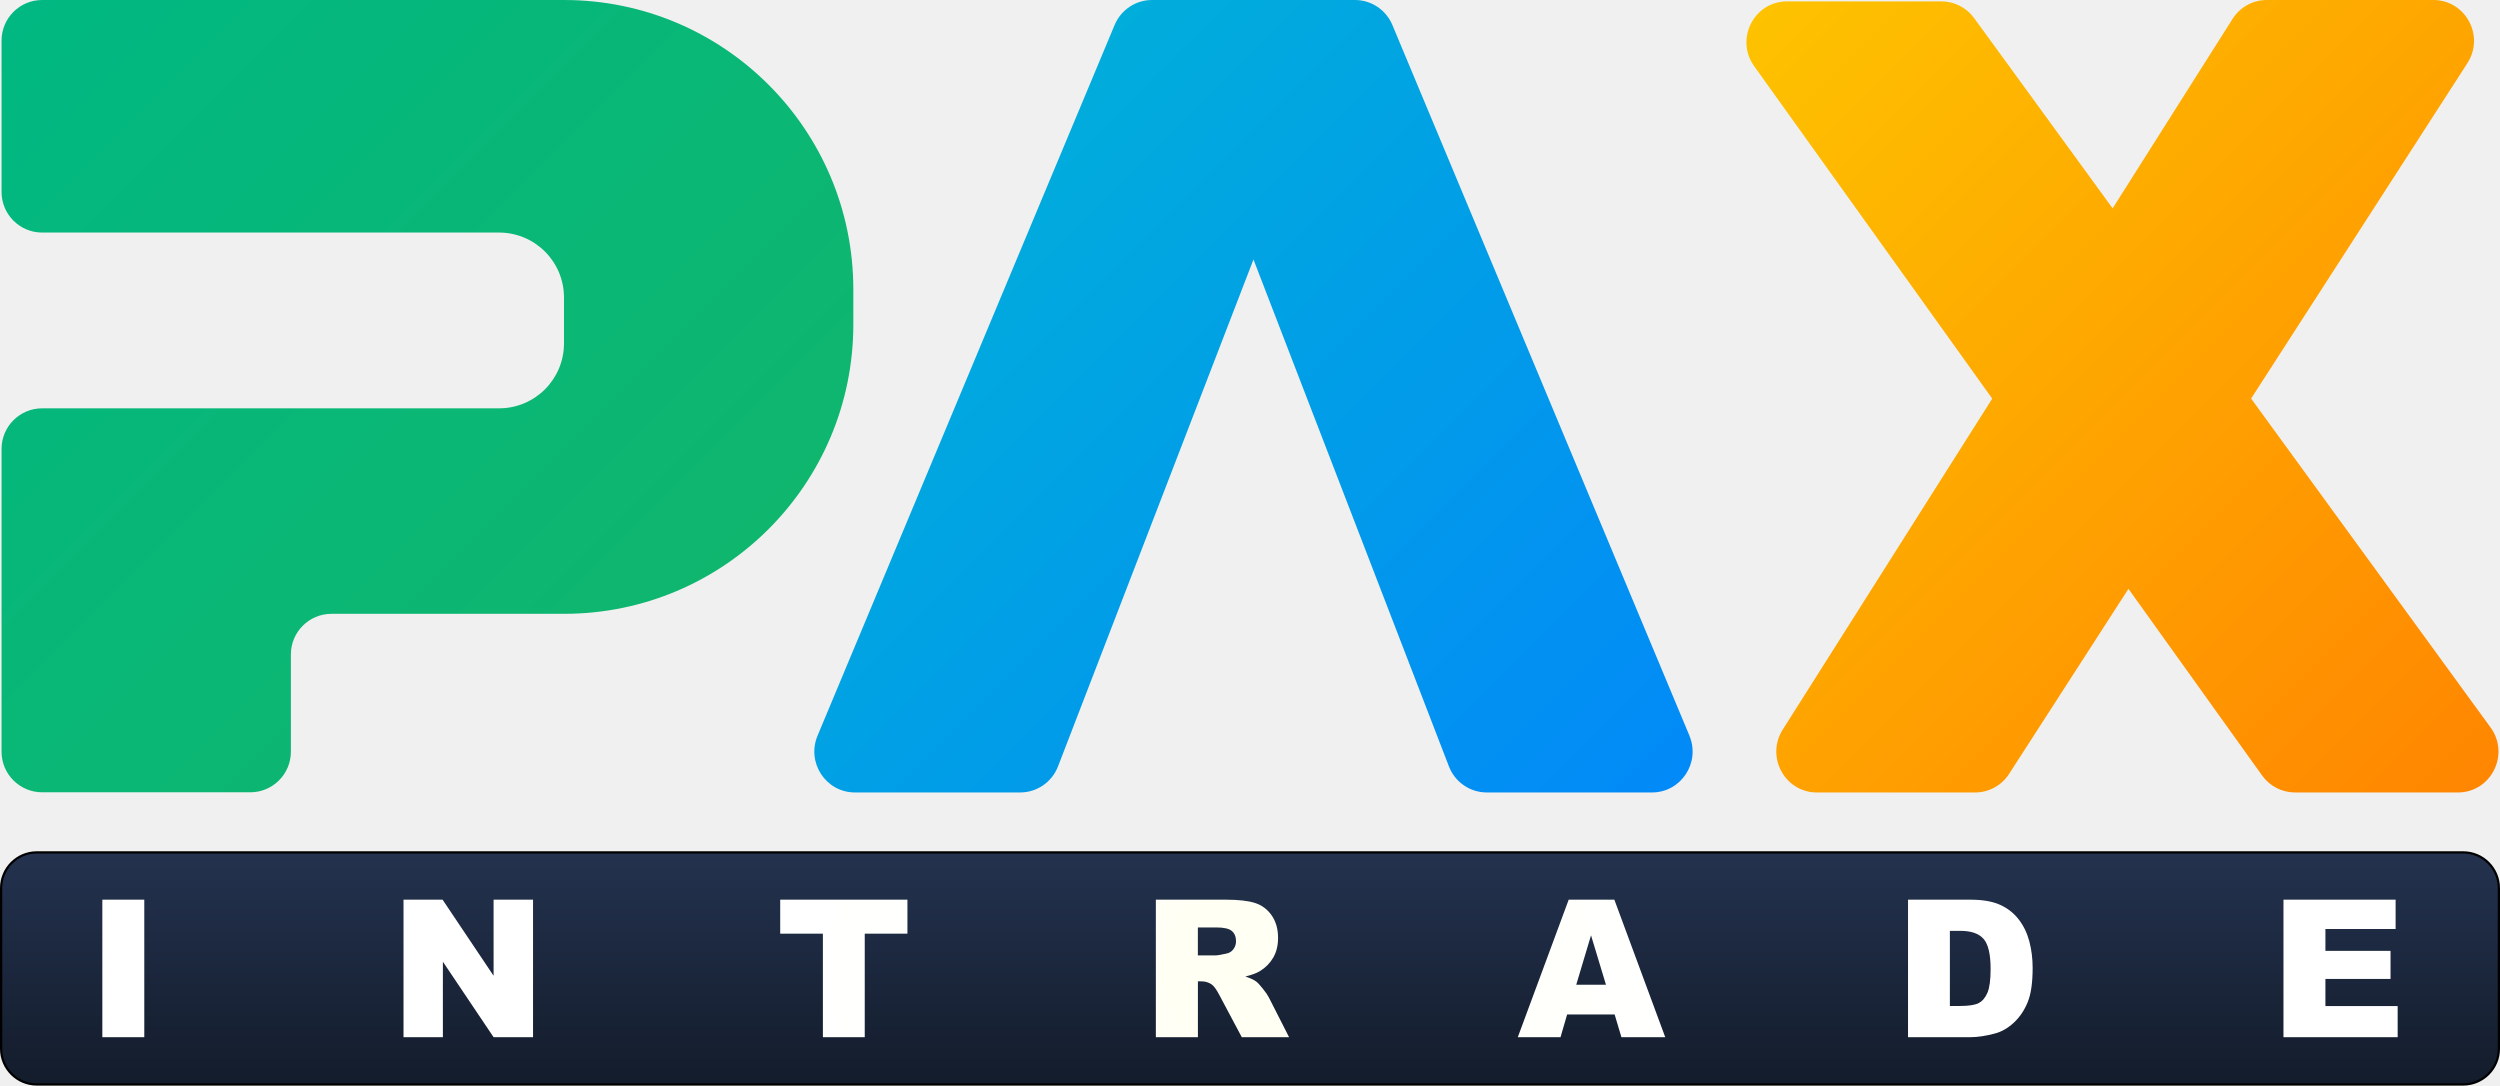
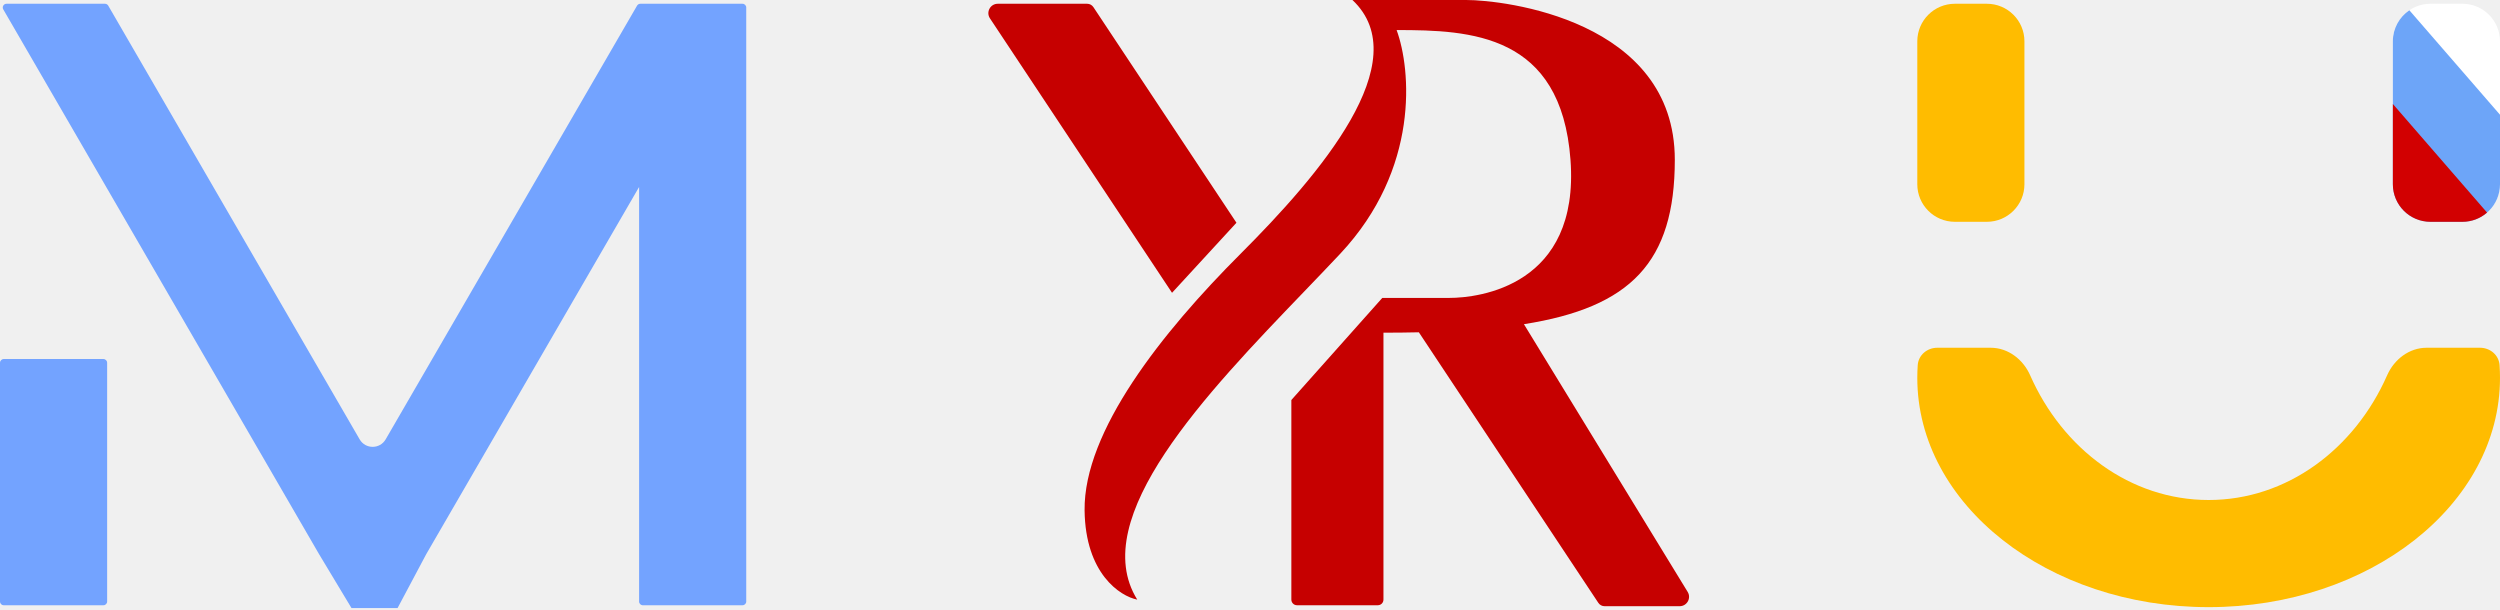
- <svg xmlns="http://www.w3.org/2000/svg" id="_Слой_1" data-name="Слой 1" viewBox="0 0 1112.21 482.97">
+ <svg xmlns="http://www.w3.org/2000/svg" id="_Слой_1" data-name="Слой 1" viewBox="0 0 1330 324">
  <defs>
    <style>
      .cls-1 {
-         fill: url(#_Безымянный_градиент_25);
+         clip-path: url(#clippath);
      }

-       .cls-1, .cls-2, .cls-3, .cls-4 {
+       .cls-2 {
+         fill: none;
+       }
+ 
+       .cls-2, .cls-3, .cls-4, .cls-5, .cls-6, .cls-7, .cls-8 {
        stroke-width: 0px;
      }

-       .cls-2 {
-         fill: url(#_Безымянный_градиент_35);
+       .cls-3 {
+         fill: #6da5f8;
      }

-       .cls-3 {
-         fill: url(#_Безымянный_градиент_41);
+       .cls-3, .cls-4, .cls-5, .cls-6, .cls-7 {
+         fill-rule: evenodd;
+       }
+ 
+       .cls-4 {
+         fill: #d20001;
      }

      .cls-5 {
-         fill: url(#_Безымянный_градиент_15);
-         stroke: #000;
-         stroke-miterlimit: 10;
+         fill: #c60000;
      }

-       .cls-4 {
-         fill: url(#_Безымянный_градиент_831);
+       .cls-6 {
+         fill: #ffbc00;
+       }
+ 
+       .cls-7 {
+         fill: #73a3ff;
+       }
+ 
+       .cls-8 {
+         fill: #fff;
      }
    </style>
-     <linearGradient id="_Безымянный_градиент_15" data-name="Безымянный градиент 15" x1="556.11" y1="379.21" x2="556.11" y2="482.47" gradientUnits="userSpaceOnUse">
-       <stop offset="0" stop-color="#24324f" />
-       <stop offset="1" stop-color="#131c2b" />
-     </linearGradient>
-     <radialGradient id="_Безымянный_градиент_831" data-name="Безымянный градиент 831" cx="556.11" cy="430.84" fx="556.11" fy="430.84" r="367.24" gradientTransform="translate(8.45) scale(.98 1)" gradientUnits="userSpaceOnUse">
-       <stop offset="0" stop-color="#fffff2" />
-       <stop offset=".53" stop-color="#fff" />
-       <stop offset="1" stop-color="#fff" />
-     </radialGradient>
-     <linearGradient id="_Безымянный_градиент_35" data-name="Безымянный градиент 35" x1="410.18" y1="94.88" x2="705.13" y2="389.83" gradientUnits="userSpaceOnUse">
-       <stop offset="0" stop-color="#01addb" />
-       <stop offset="1" stop-color="#028af8" />
-     </linearGradient>
-     <linearGradient id="_Безымянный_градиент_25" data-name="Безымянный градиент 25" x1="778.67" y1="9.51" x2="1111.31" y2="342.14" gradientUnits="userSpaceOnUse">
-       <stop offset="0" stop-color="#fec200" />
-       <stop offset="1" stop-color="#ff8601" />
-     </linearGradient>
-     <linearGradient id="_Безымянный_градиент_41" data-name="Безымянный градиент 41" x1="-3.61" y1="14.88" x2="279.4" y2="297.89" gradientUnits="userSpaceOnUse">
-       <stop offset="0" stop-color="#01b882" />
-       <stop offset="1" stop-color="#0fb66e" />
-     </linearGradient>
+     <clipPath id="clippath">
+       <rect class="cls-2" width="1330" height="324" />
+     </clipPath>
  </defs>
-   <g>
-     <rect class="cls-5" x=".5" y="379.21" width="1111.21" height="103.26" rx="15.9" ry="15.9" />
-     <path class="cls-4" d="m45.53,400.25h18.66v61.18h-18.66v-61.18Zm133.98,0h17.39l22.69,33.85v-33.85h17.55v61.18h-17.55l-22.56-33.59v33.59h-17.51v-61.18Zm167.6,0h56.59v15.11h-18.99v46.07h-18.62v-46.07h-18.99v-15.11Zm167.11,61.18v-61.18h31.03c5.75,0,10.15.5,13.19,1.5,3.04,1,5.49,2.86,7.36,5.57,1.86,2.71,2.79,6.02,2.79,9.91,0,3.39-.71,6.32-2.14,8.78s-3.39,4.46-5.88,5.99c-1.59.97-3.77,1.78-6.54,2.42,2.22.75,3.83,1.5,4.85,2.26.68.5,1.68,1.57,2.98,3.22,1.3,1.64,2.17,2.91,2.61,3.8l9.02,17.73h-21.04l-9.95-18.7c-1.26-2.42-2.38-3.99-3.37-4.72-1.34-.95-2.86-1.42-4.56-1.42h-1.64v24.83h-18.7Zm18.7-36.39h7.85c.85,0,2.49-.28,4.93-.83,1.23-.25,2.24-.89,3.02-1.92s1.17-2.21,1.17-3.55c0-1.98-.62-3.49-1.85-4.55s-3.55-1.59-6.95-1.59h-8.18v12.44Zm185.41,26.29h-21.14l-2.94,10.1h-19.01l22.65-61.18h20.31l22.64,61.18h-19.5l-3.01-10.1Zm-3.86-13.23l-6.65-21.99-6.58,21.99h13.23Zm134.38-37.85h27.66c5.45,0,9.86.75,13.21,2.25,3.36,1.5,6.13,3.66,8.32,6.47s3.78,6.08,4.77,9.81,1.48,7.68,1.48,11.85c0,6.54-.73,11.61-2.2,15.21-1.47,3.6-3.5,6.62-6.1,9.06-2.6,2.43-5.4,4.06-8.38,4.86-4.08,1.11-7.78,1.67-11.1,1.67h-27.66v-61.18Zm18.62,13.86v33.43h4.56c3.89,0,6.66-.44,8.3-1.31s2.93-2.41,3.86-4.59,1.4-5.72,1.4-10.62c0-6.48-1.04-10.92-3.12-13.31s-5.53-3.59-10.36-3.59h-4.64Zm148.41-13.86h49.89v13.06h-31.23v9.72h28.97v12.48h-28.97v12.06h32.14v13.86h-50.8v-61.18Z" />
-   </g>
-   <g>
-     <path class="cls-2" d="m751.61,327.31L619.45,11.13c-2.82-6.74-9.38-11.13-16.64-11.13h-90.3c-7.27,0-13.82,4.39-16.64,11.13l-132.16,316.18c-5.01,11.99,3.73,25.24,16.64,25.24h73.52c7.45,0,14.14-4.61,16.83-11.6l86.95-225.51,86.95,225.51c2.7,7,9.38,11.6,16.83,11.6h73.52c12.91,0,21.65-13.26,16.64-25.24Z" />
-     <path class="cls-1" d="m1107.99,323.61l-106.51-146.3,96.23-149.22c7.8-12.1-.82-28.09-15.14-28.09h-74.12c-6.17,0-11.91,3.17-15.23,8.41l-53.34,84.28-61.63-84.65c-3.4-4.67-8.81-7.43-14.56-7.43h-68.64c-14.73,0-23.26,16.8-14.65,28.83l105.91,147.9-93.21,147.26c-7.66,12.11.97,27.96,15.23,27.96h70.35c6.11,0,11.81-3.12,15.14-8.28l53.09-82.32,59.47,83.05c3.39,4.74,8.84,7.55,14.65,7.55h72.41c14.79,0,23.31-16.93,14.56-28.94Z" />
-     <path class="cls-3" d="m250.91,0H18.75C8.78,0,.69,8.09.69,18.06v67.34c0,9.97,8.09,18.06,18.06,18.06h203.27c15.95,0,28.89,12.93,28.89,28.89v20.42c0,15.95-12.93,28.89-28.89,28.89H18.75c-9.97,0-18.06,8.09-18.06,18.06v134.7c0,9.97,8.09,18.06,18.06,18.06h92.6c9.97,0,18.06-8.09,18.06-18.06v-43.28c0-9.97,8.09-18.06,18.06-18.06h103.44c71.09,0,128.72-57.63,128.72-128.72v-15.64C379.62,57.63,321.99,0,250.91,0h0Z" />
+   <g class="cls-1">
+     <g>
+       <rect class="cls-8" x="1273" y="2" width="57" height="116" rx="20" ry="20" />
+       <path class="cls-7" d="M340,320V99.47l-113.25,195.36-15.25,28.67h-24.5l-17.25-28.67L1.74,5c-.77-1.33.19-3,1.73-3h52.38c.71,0,1.37.38,1.73,1l133.75,230.73c3.08,5.32,10.76,5.32,13.84,0L338.92,3c.36-.62,1.02-1,1.73-1h54.35c1.11,0,2,.9,2,2v316c0,1.11-.89,2-2,2h-53c-1.11,0-2-.89-2-2ZM0,193c0-1.1.9-2,2-2h53c1.1,0,2,.9,2,2v127c0,1.11-.9,2-2,2H2c-1.1,0-2-.89-2-2v-127Z" />
+       <path class="cls-6" d="M1040,2c-11.05,0-20,8.95-20,20v76c0,11.05,8.95,20,20,20h17c11.05,0,20-8.95,20-20V22c0-11.05-8.95-20-20-20h-17ZM1020.23,194.25c-.15,2.23-.23,4.48-.23,6.75,0,67.38,69.4,122,155,122s155-54.62,155-122c0-2.26-.08-4.51-.23-6.75-.37-5.37-5.03-9.25-10.41-9.25h-28.38c-9.26,0-17.27,6.15-21.01,14.63-17.34,39.34-53.36,66.37-94.97,66.37s-77.63-27.03-94.97-66.37c-3.74-8.47-11.75-14.63-21.01-14.63h-28.38c-5.38,0-10.04,3.89-10.41,9.25Z" />
+       <path class="cls-5" d="M605,319c-9.17-1.83-27.6-13.9-28-47.5-.5-42,41-94.5,83-136.5S754,32.5,719.5,0h60.5c20,0,111,10.5,111,85,0,54.53-23.51,78.52-80.27,87.47l87.11,142.42c2.04,3.33-.36,7.61-4.27,7.61h-39.93c-1.34,0-2.59-.67-3.33-1.79l-95.48-143.93c-6.05.14-12.32.21-18.83.21v142c0,1.66-1.34,3-3,3h-43c-1.66,0-3-1.34-3-3v-106.18l48.38-54.32h35.62c16,0,69.5-6.5,64.5-73.5s-53-69-92.5-69c7.67,20.83,12.4,73.8-30,119-6.08,6.48-12.58,13.25-19.29,20.23h0s0,0,0,0c-51.79,53.89-115.71,120.39-88.7,163.77ZM526.65,9.76c-2.21-3.32.18-7.76,4.17-7.76h47.54c1.34,0,2.59.67,3.33,1.79l76.1,114.71-34.27,37.27L526.65,9.76Z" />
+       <path class="cls-3" d="M1281.77,5.45l48.23,55.59v36.97c0,11.05-8.95,20-20,20h-17c-11.05,0-20-8.95-20-20V22c0-6.88,3.48-12.95,8.77-16.55Z" />
+       <path class="cls-4" d="M1323.12,113.09c-3.51,3.06-8.1,4.91-13.12,4.91h-17c-11.05,0-20-8.95-20-20v-42.68l50.12,57.77Z" />
+     </g>
  </g>
</svg>
